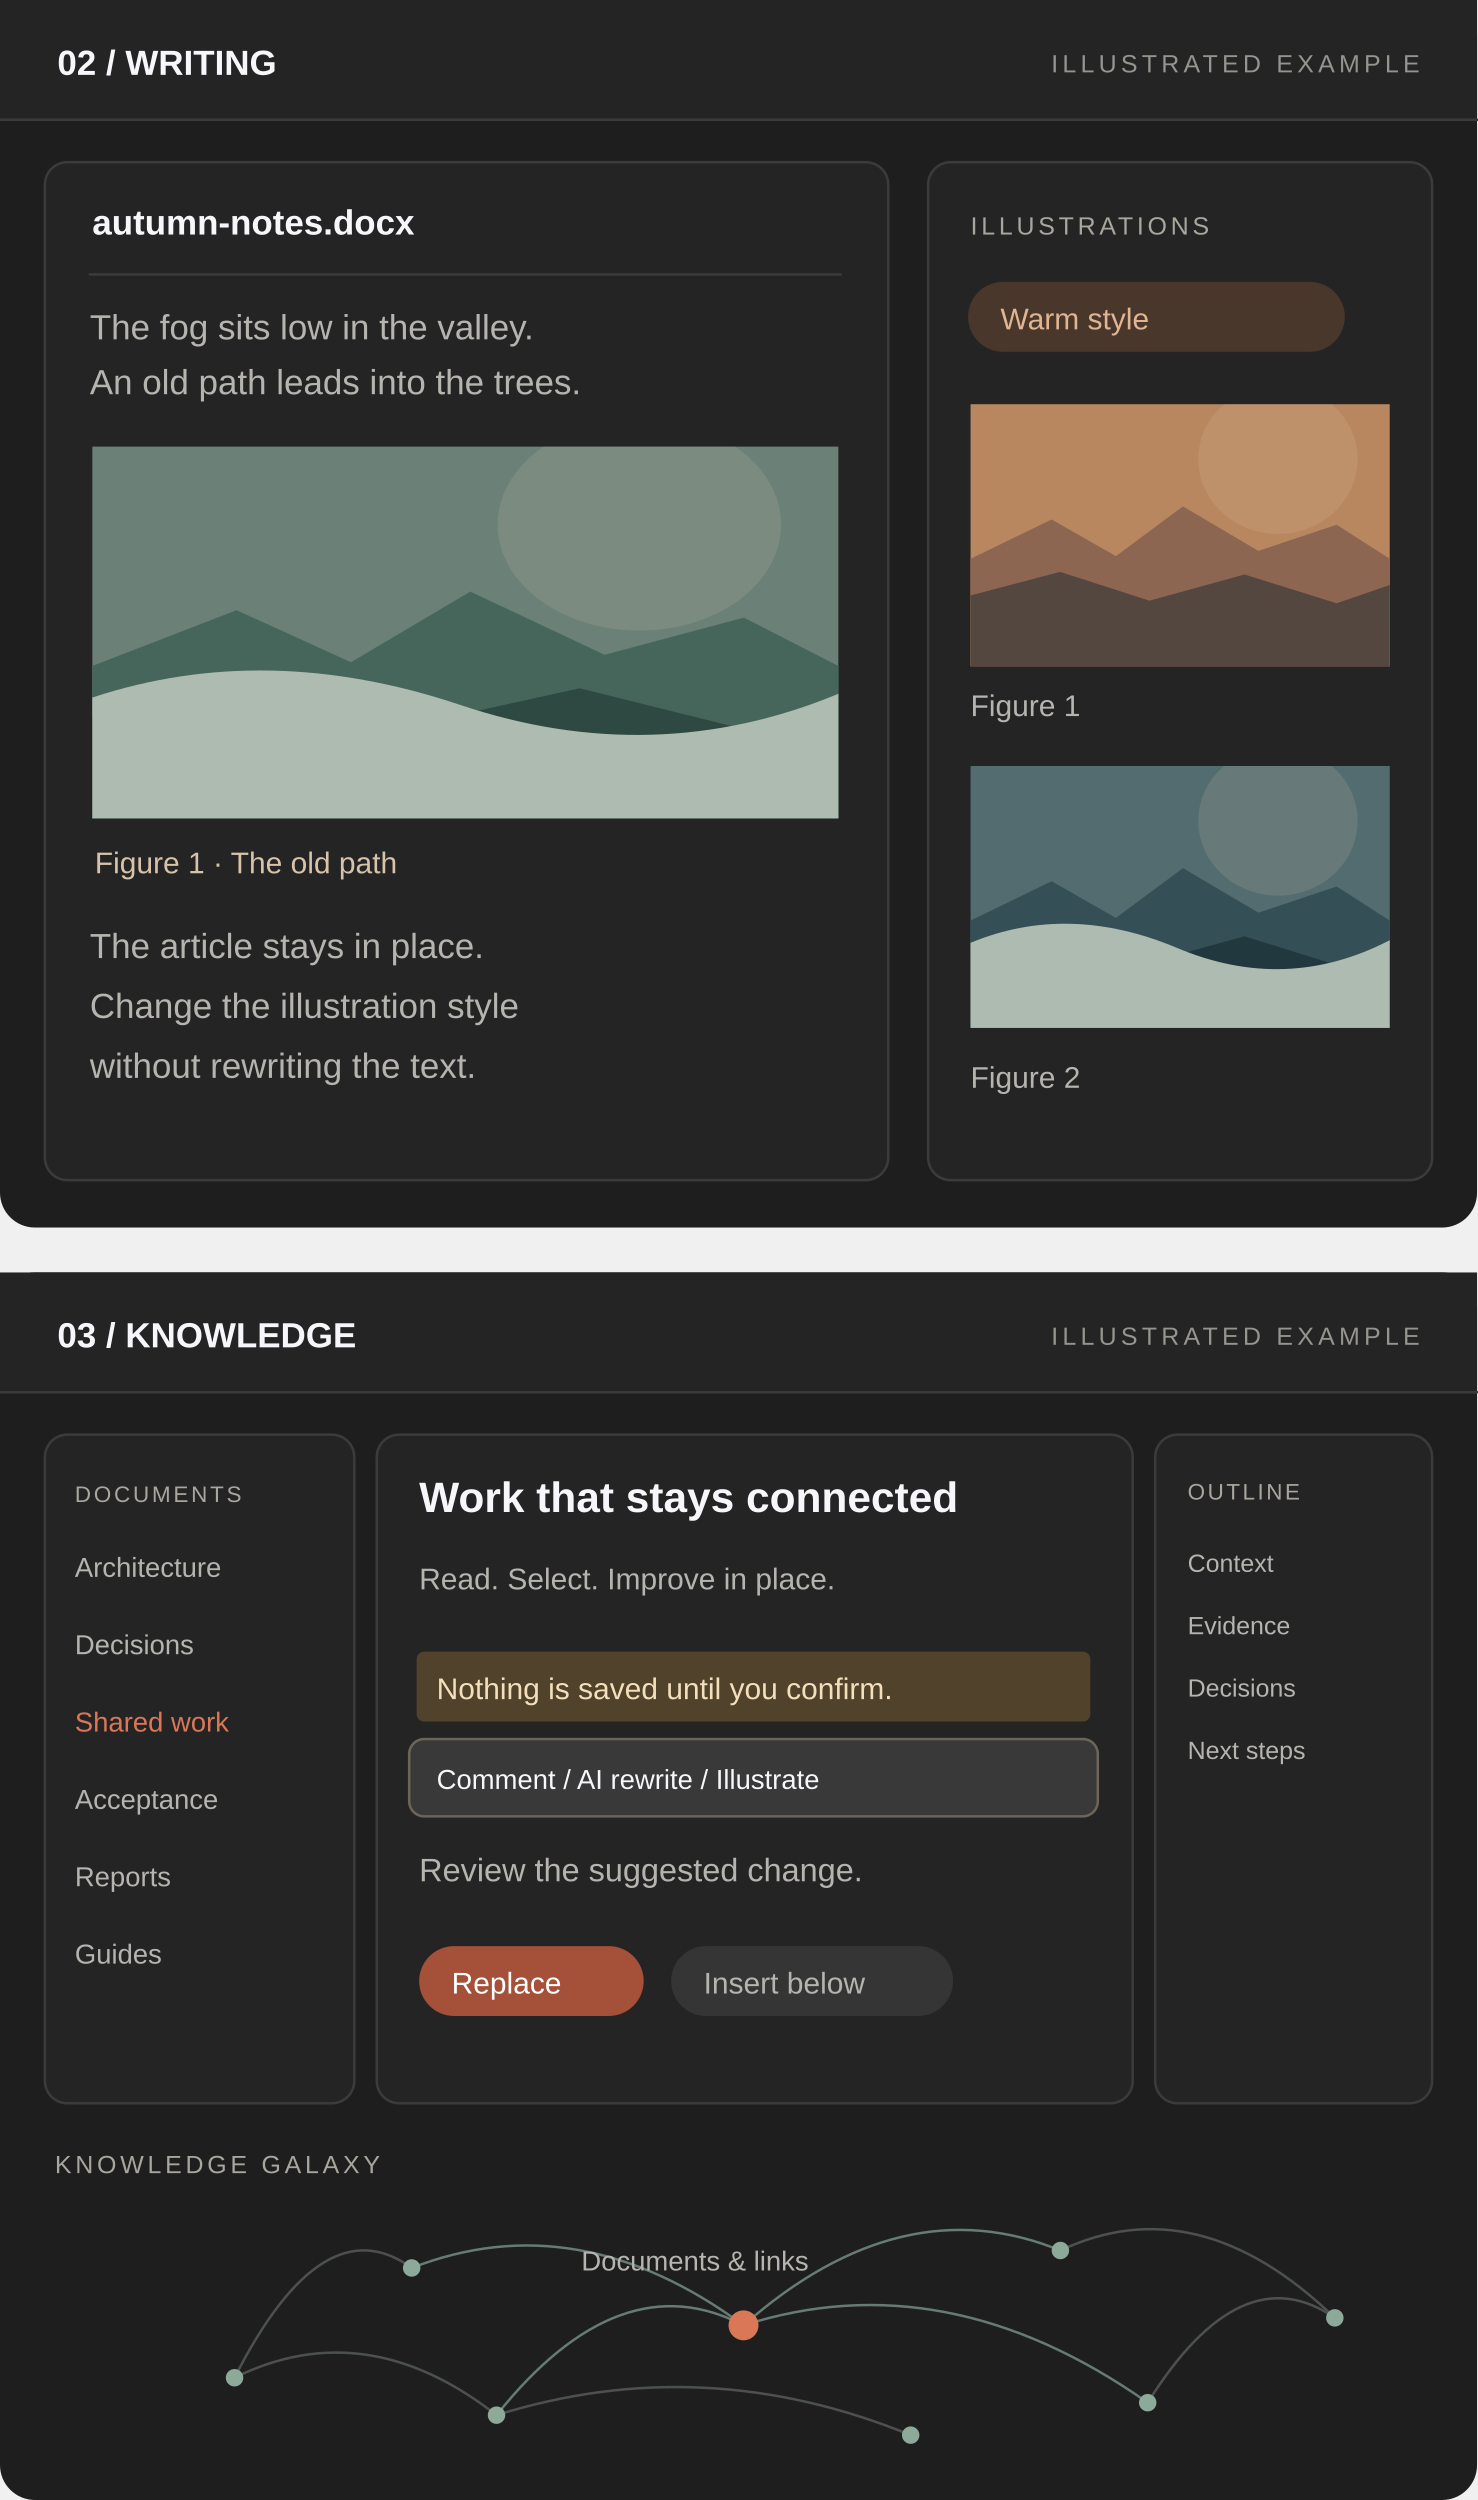
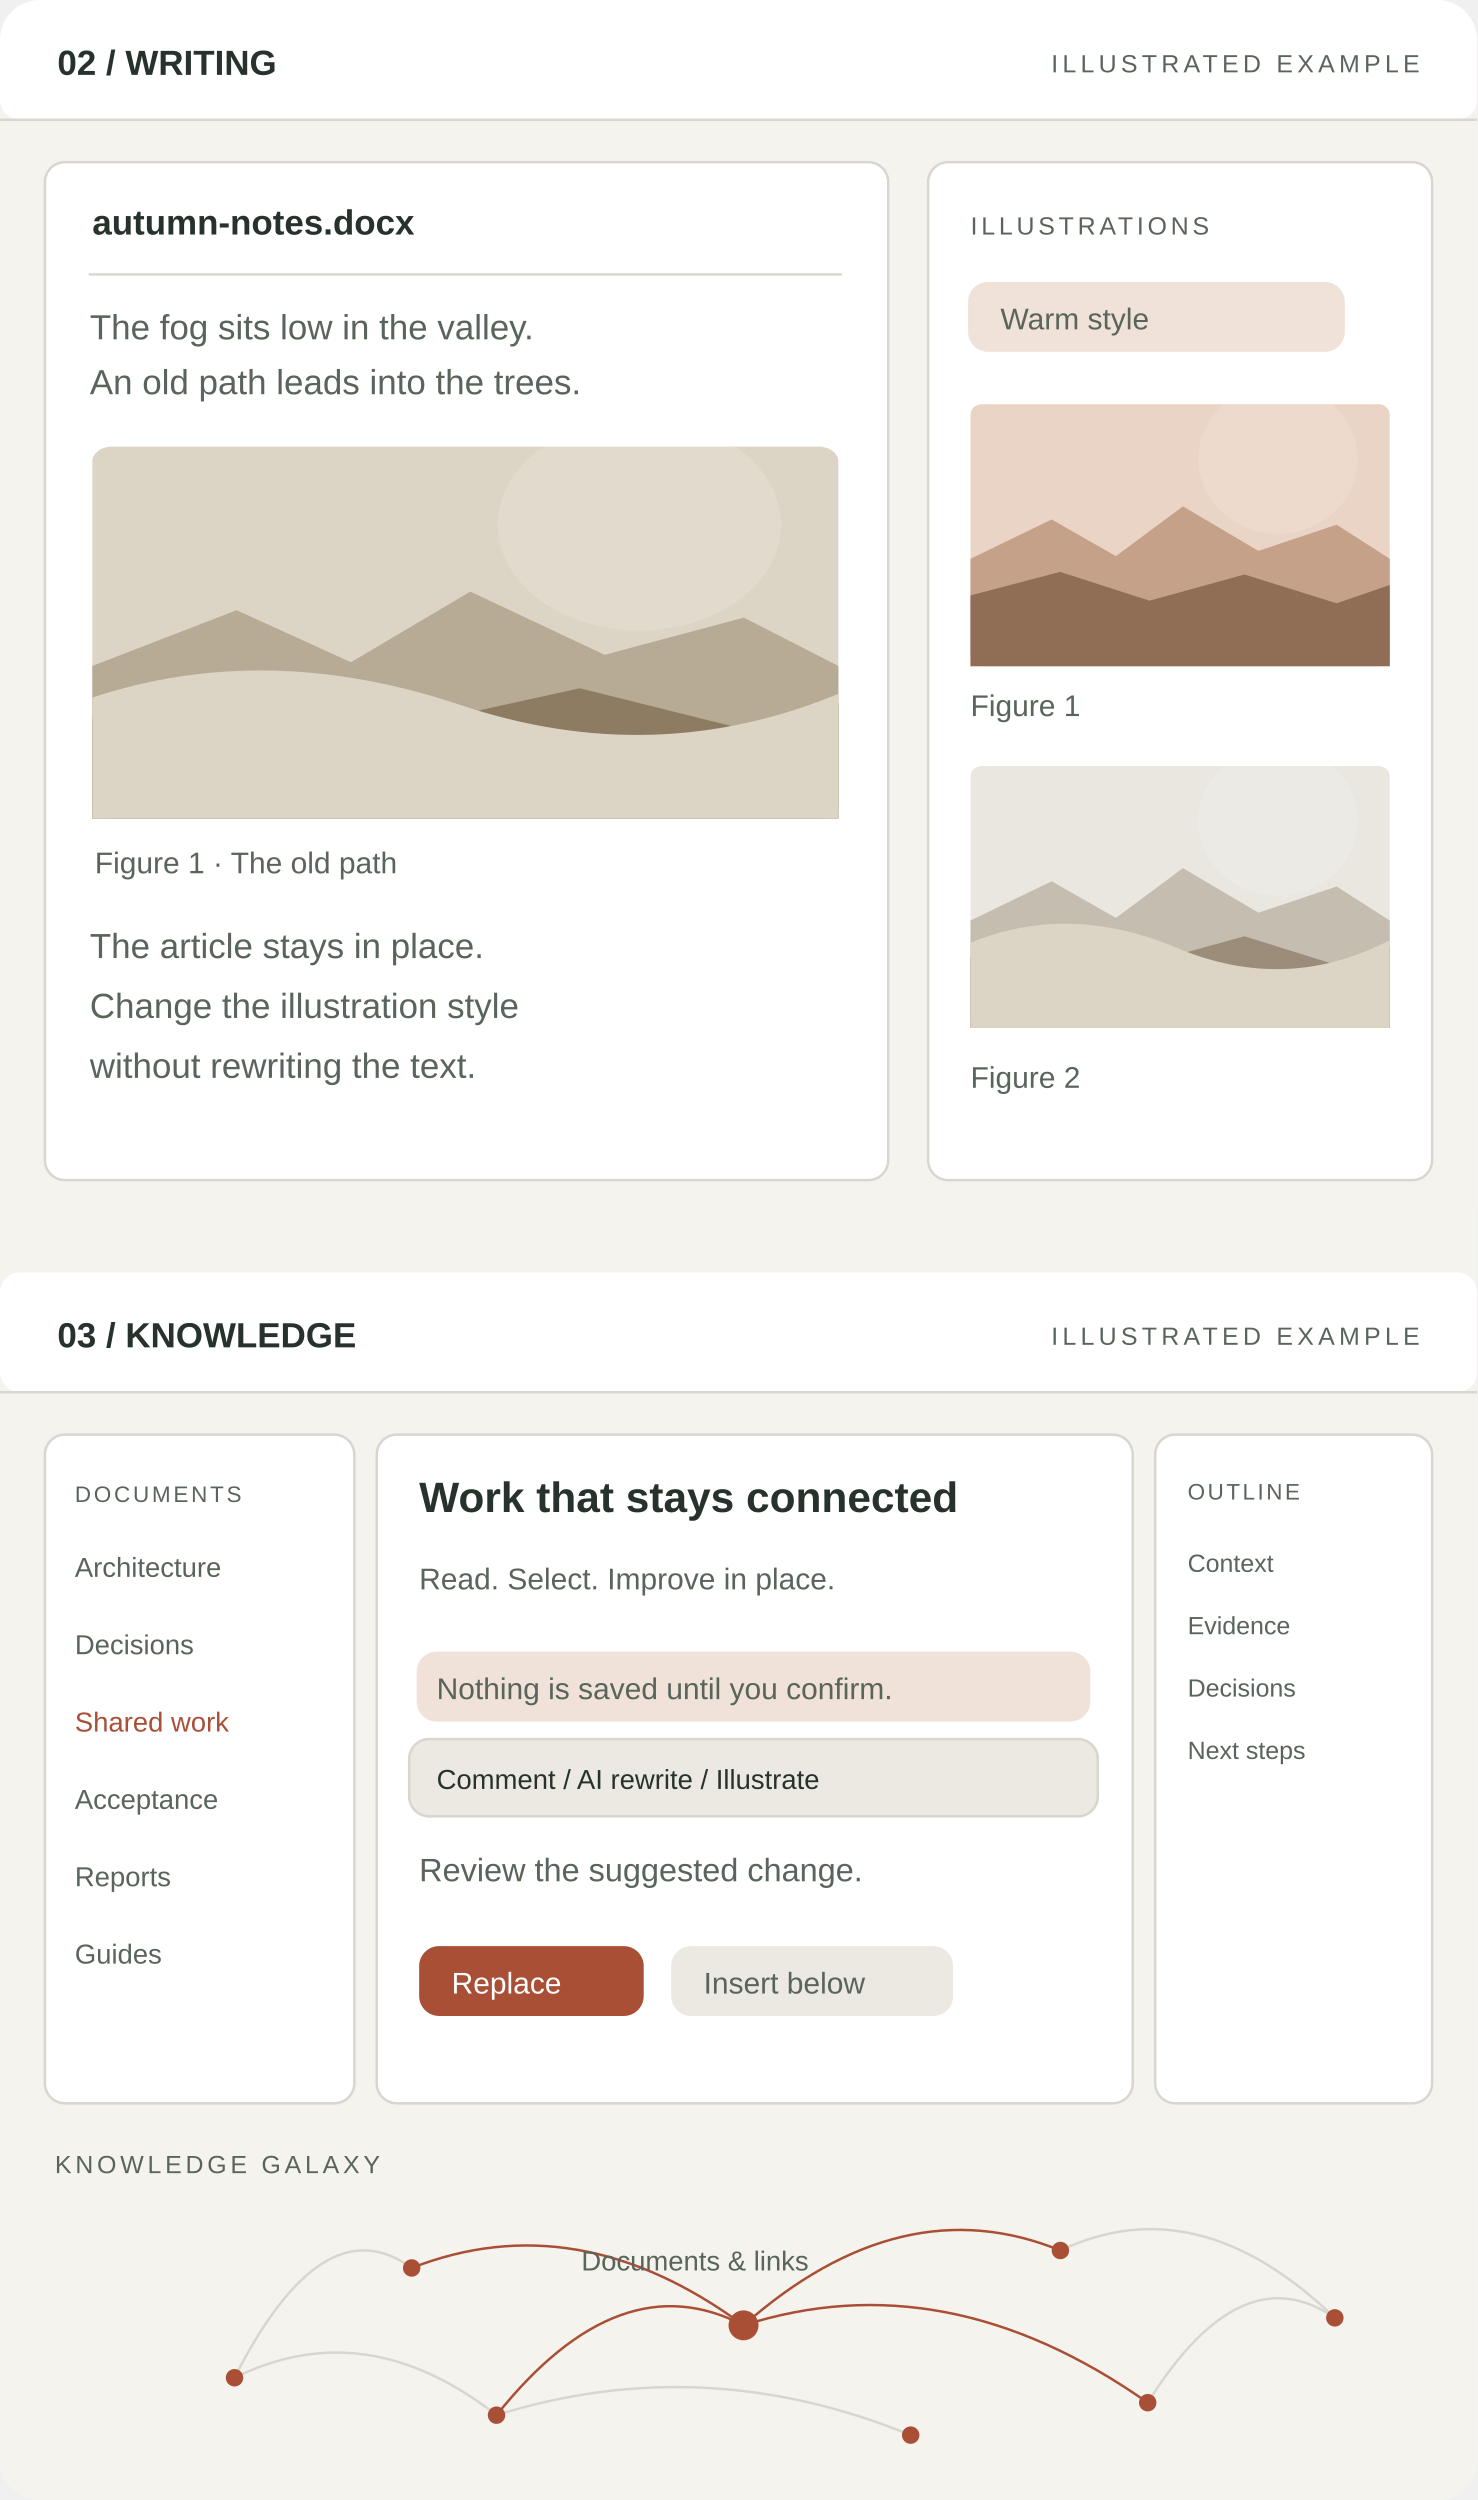
<svg xmlns="http://www.w3.org/2000/svg" width="592" height="1002" viewBox="0 0 592 1002" role="img" aria-labelledby="title">
  <defs>
+     <clipPath id="frame">
+       <rect x="0" y="0" width="592" height="1002" rx="16" />
+     </clipPath>
    <pattern id="dots" width="18" height="18" patternUnits="userSpaceOnUse">
-       <circle cx="2" cy="2" r=".75" fill="#777" opacity=".24" />
+       <circle cx="2" cy="2" r=".75" fill="#D8D6CE" opacity=".24" />
    </pattern>
  </defs>
-   <rect x="0" y="0" width="592" height="492" rx="14" fill="#1e1e1e" />
-   <rect x="0" y="0" width="592" height="48" rx="0" fill="#242425" />
-   <path d="M0 48H592" fill="none" stroke="#3c3b3b" stroke-width="1" stroke-linecap="round" stroke-linejoin="round" />
-   <text x="23" y="30" font-size="14" fill="#f7f7fb" font-weight="600" font-family="Arial, Helvetica, sans-serif">02 / WRITING</text>
-   <text x="569" y="29" font-family="Arial,Helvetica,sans-serif" font-size="10" fill="#96948e" letter-spacing="1.7" text-anchor="end">ILLUSTRATED EXAMPLE</text>
-   <rect x="18" y="65" width="338" height="408" rx="9" fill="#242425" stroke="#3c3b3b" />
-   <rect x="372" y="65" width="202" height="408" rx="9" fill="#242425" stroke="#3c3b3b" />
-   <text x="37" y="94" font-size="14" fill="#f7f7fb" font-weight="600" font-family="Arial, Helvetica, sans-serif">autumn-notes.docx</text>
-   <path d="M36 110H337" fill="none" stroke="#3c3b3b" stroke-width="1" stroke-linecap="round" stroke-linejoin="round" />
-   <text x="36" y="136" font-size="14" fill="#b6b4af" font-weight="400" font-family="Arial, Helvetica, sans-serif">The fog sits low in the valley.</text>
-   <text x="36" y="158" font-size="14" fill="#b6b4af" font-weight="400" font-family="Arial, Helvetica, sans-serif">An old path leads into the trees.</text>
-   <svg x="37" y="179" width="299" height="149" viewBox="0 0 300 200" preserveAspectRatio="none">
-     <rect x="0" y="0" width="300" height="200" rx="0" fill="#6b8077" />
-     <circle cx="220" cy="42" r="57" fill="#e4d3b0" opacity=".14" />
-     <path d="M0 118L58 88L104 116L152 78L206 112L262 92L300 118V200H0Z" fill="#46665c" stroke="none" stroke-width="0" stroke-linecap="round" stroke-linejoin="round" />
-     <path d="M0 146L64 128L128 150L196 130L262 152L300 138V200H0Z" fill="#2d4941" stroke="none" stroke-width="0" stroke-linecap="round" stroke-linejoin="round" />
-     <path d="M0 135Q70 104 148 139T300 133V200H0Z" fill="#aebbb0" stroke="none" stroke-width="0" stroke-linecap="round" stroke-linejoin="round" />
-   </svg>
-   <text x="38" y="350" font-size="12" fill="#d7c3aa" font-weight="400" font-family="Arial, Helvetica, sans-serif">Figure 1 · The old path</text>
-   <text x="36" y="384" font-size="14" fill="#b6b4af" font-weight="400" font-family="Arial, Helvetica, sans-serif">The article stays in place.</text>
-   <text x="36" y="408" font-size="14" fill="#b6b4af" font-weight="400" font-family="Arial, Helvetica, sans-serif">Change the illustration style</text>
-   <text x="36" y="432" font-size="14" fill="#b6b4af" font-weight="400" font-family="Arial, Helvetica, sans-serif">without rewriting the text.</text>
-   <text x="389" y="94" font-size="10" fill="#a9a69e" font-weight="400" font-family="Arial, Helvetica, sans-serif" letter-spacing="1.5">ILLUSTRATIONS</text>
-   <rect x="388" y="113" width="151" height="28" rx="14" fill="#49372b" />
-   <text x="401" y="132" font-size="12" fill="#e0b592" font-weight="400" font-family="Arial, Helvetica, sans-serif">Warm style</text>
-   <svg x="389" y="162" width="168" height="105" viewBox="0 0 300 200" preserveAspectRatio="none">
-     <rect x="0" y="0" width="300" height="200" rx="0" fill="#b88760" />
-     <circle cx="220" cy="42" r="57" fill="#e4d3b0" opacity=".14" />
-     <path d="M0 118L58 88L104 116L152 78L206 112L262 92L300 118V200H0Z" fill="#8d6652" stroke="none" stroke-width="0" stroke-linecap="round" stroke-linejoin="round" />
-     <path d="M0 146L64 128L128 150L196 130L262 152L300 138V200H0Z" fill="#534740" stroke="none" stroke-width="0" stroke-linecap="round" stroke-linejoin="round" />
-   </svg>
-   <text x="389" y="287" font-size="12" fill="#b6b4af" font-weight="400" font-family="Arial, Helvetica, sans-serif">Figure 1</text>
-   <svg x="389" y="307" width="168" height="105" viewBox="0 0 300 200" preserveAspectRatio="none">
-     <rect x="0" y="0" width="300" height="200" rx="0" fill="#536c70" />
-     <circle cx="220" cy="42" r="57" fill="#e4d3b0" opacity=".14" />
-     <path d="M0 118L58 88L104 116L152 78L206 112L262 92L300 118V200H0Z" fill="#344f55" stroke="none" stroke-width="0" stroke-linecap="round" stroke-linejoin="round" />
-     <path d="M0 146L64 128L128 150L196 130L262 152L300 138V200H0Z" fill="#21383f" stroke="none" stroke-width="0" stroke-linecap="round" stroke-linejoin="round" />
-     <path d="M0 135Q70 104 148 139T300 133V200H0Z" fill="#aebbb0" stroke="none" stroke-width="0" stroke-linecap="round" stroke-linejoin="round" />
-   </svg>
-   <text x="389" y="436" font-size="12" fill="#b6b4af" font-weight="400" font-family="Arial, Helvetica, sans-serif">Figure 2</text>
-   <g transform="translate(0 510)">
-     <rect x="0" y="0" width="592" height="492" rx="14" fill="#1e1e1e" />
-     <rect x="0" y="0" width="592" height="48" rx="0" fill="#242425" />
-     <path d="M0 48H592" fill="none" stroke="#3c3b3b" stroke-width="1" stroke-linecap="round" stroke-linejoin="round" />
-     <text x="23" y="30" font-size="14" fill="#f7f7fb" font-weight="600" font-family="Arial, Helvetica, sans-serif">03 / KNOWLEDGE</text>
-     <text x="569" y="29" font-family="Arial,Helvetica,sans-serif" font-size="10" fill="#96948e" letter-spacing="1.7" text-anchor="end">ILLUSTRATED EXAMPLE</text>
-     <rect x="18" y="65" width="124" height="268" rx="9" fill="#242425" stroke="#3c3b3b" />
-     <rect x="151" y="65" width="303" height="268" rx="9" fill="#242425" stroke="#3c3b3b" />
-     <rect x="463" y="65" width="111" height="268" rx="9" fill="#242425" stroke="#3c3b3b" />
-     <text x="30" y="92" font-size="9" fill="#a9a69e" font-weight="400" font-family="Arial, Helvetica, sans-serif" letter-spacing="1.1">DOCUMENTS</text>
-     <text x="30" y="122" font-size="11" fill="#b6b4af" font-weight="400" font-family="Arial, Helvetica, sans-serif">Architecture</text>
-     <text x="30" y="153" font-size="11" fill="#b6b4af" font-weight="400" font-family="Arial, Helvetica, sans-serif">  Decisions</text>
-     <text x="30" y="184" font-size="11" fill="#D97757" font-weight="400" font-family="Arial, Helvetica, sans-serif">  Shared work</text>
-     <text x="30" y="215" font-size="11" fill="#b6b4af" font-weight="400" font-family="Arial, Helvetica, sans-serif">Acceptance</text>
-     <text x="30" y="246" font-size="11" fill="#b6b4af" font-weight="400" font-family="Arial, Helvetica, sans-serif">  Reports</text>
-     <text x="30" y="277" font-size="11" fill="#b6b4af" font-weight="400" font-family="Arial, Helvetica, sans-serif">  Guides</text>
-     <text x="168" y="96" font-size="17" fill="#f7f7fb" font-weight="600" font-family="Arial, Helvetica, sans-serif">Work that stays connected</text>
-     <text x="168" y="127" font-size="12" fill="#b6b4af" font-weight="400" font-family="Arial, Helvetica, sans-serif">Read. Select. Improve in place.</text>
-     <rect x="167" y="152" width="270" height="28" rx="3" fill="#51422c" />
-     <text x="175" y="171" font-size="12" fill="#f4dfbd" font-weight="400" font-family="Arial, Helvetica, sans-serif">Nothing is saved until you confirm.</text>
-     <rect x="164" y="187" width="276" height="31" rx="6" fill="#393939" stroke="#6d6559" />
-     <text x="175" y="207" font-size="11" fill="#f7f7fb" font-weight="400" font-family="Arial, Helvetica, sans-serif">Comment   /   AI rewrite   /   Illustrate</text>
-     <text x="168" y="244" font-size="13" fill="#b6b4af" font-weight="400" font-family="Arial, Helvetica, sans-serif">Review the suggested change.</text>
-     <rect x="168" y="270" width="90" height="28" rx="14" fill="#a55038" />
-     <text x="181" y="289" font-size="12" fill="#fff" font-weight="400" font-family="Arial, Helvetica, sans-serif">Replace</text>
-     <rect x="269" y="270" width="113" height="28" rx="14" fill="#353535" />
-     <text x="282" y="289" font-size="12" fill="#b6b4af" font-weight="400" font-family="Arial, Helvetica, sans-serif">Insert below</text>
-     <text x="476" y="91" font-size="9" fill="#a9a69e" font-weight="400" font-family="Arial, Helvetica, sans-serif" letter-spacing="1">OUTLINE</text>
-     <text x="476" y="120" font-size="10" fill="#b6b4af" font-weight="400" font-family="Arial, Helvetica, sans-serif">Context</text>
-     <text x="476" y="145" font-size="10" fill="#b6b4af" font-weight="400" font-family="Arial, Helvetica, sans-serif">  Evidence</text>
-     <text x="476" y="170" font-size="10" fill="#b6b4af" font-weight="400" font-family="Arial, Helvetica, sans-serif">  Decisions</text>
-     <text x="476" y="195" font-size="10" fill="#b6b4af" font-weight="400" font-family="Arial, Helvetica, sans-serif">Next steps</text>
-     <text x="22" y="361" font-size="10" fill="#a9a69e" font-weight="400" font-family="Arial, Helvetica, sans-serif" letter-spacing="1.5">KNOWLEDGE GALAXY</text>
-     <path d="M298 422Q231.5 373 165 399" fill="none" stroke="#657b74" stroke-width="1" stroke-linecap="round" stroke-linejoin="round" />
-     <path d="M298 422Q248.5 396 199 458" fill="none" stroke="#657b74" stroke-width="1" stroke-linecap="round" stroke-linejoin="round" />
-     <path d="M298 422Q361.5 366 425 392" fill="none" stroke="#657b74" stroke-width="1" stroke-linecap="round" stroke-linejoin="round" />
-     <path d="M298 422Q379.0 396 460 453" fill="none" stroke="#657b74" stroke-width="1" stroke-linecap="round" stroke-linejoin="round" />
-     <path d="M165 399Q129.5 373 94 443" fill="none" stroke="#4c514f" stroke-width="1" stroke-linecap="round" stroke-linejoin="round" />
-     <path d="M199 458Q282.0 432 365 466" fill="none" stroke="#4c514f" stroke-width="1" stroke-linecap="round" stroke-linejoin="round" />
-     <path d="M425 392Q480.0 366 535 419" fill="none" stroke="#4c514f" stroke-width="1" stroke-linecap="round" stroke-linejoin="round" />
-     <path d="M460 453Q497.5 393 535 419" fill="none" stroke="#4c514f" stroke-width="1" stroke-linecap="round" stroke-linejoin="round" />
-     <path d="M94 443Q146.5 417 199 458" fill="none" stroke="#4c514f" stroke-width="1" stroke-linecap="round" stroke-linejoin="round" />
-     <circle cx="298" cy="422" r="6" fill="#D97757" />
-     <circle cx="165" cy="399" r="3.5" fill="#8ca99a" />
-     <circle cx="199" cy="458" r="3.5" fill="#8ca99a" />
-     <circle cx="425" cy="392" r="3.5" fill="#8ca99a" />
-     <circle cx="460" cy="453" r="3.5" fill="#8ca99a" />
-     <circle cx="94" cy="443" r="3.5" fill="#8ca99a" />
-     <circle cx="365" cy="466" r="3.5" fill="#8ca99a" />
-     <circle cx="535" cy="419" r="3.5" fill="#8ca99a" />
-     <text x="233" y="400" font-size="11" fill="#b6b4af" font-weight="400" font-family="Arial, Helvetica, sans-serif">Documents &amp; links</text>
+   <rect x="0" y="0" width="592" height="1002" rx="16" fill="#F5F3EE" />
+   <g clip-path="url(#frame)">
+     <rect x="0" y="0" width="592" height="492" rx="8" fill="#F5F3EE" />
+     <rect x="0" y="0" width="592" height="48" rx="8" fill="#FFFFFF" />
+     <path d="M0 48H592" fill="none" stroke="#D8D6CE" stroke-width="1" stroke-linecap="round" stroke-linejoin="round" />
+     <text x="23" y="30" font-size="14" fill="#26322B" font-weight="600" font-family="Arial, Helvetica, sans-serif">02 / WRITING</text>
+     <text x="569" y="29" font-family="Arial, Helvetica, sans-serif" font-size="10" fill="#59645B" letter-spacing="1.7" text-anchor="end">ILLUSTRATED EXAMPLE</text>
+     <rect x="18" y="65" width="338" height="408" rx="8" fill="#FFFFFF" stroke="#D8D6CE" />
+     <rect x="372" y="65" width="202" height="408" rx="8" fill="#FFFFFF" stroke="#D8D6CE" />
+     <text x="37" y="94" font-size="14" fill="#26322B" font-weight="600" font-family="Arial, Helvetica, sans-serif">autumn-notes.docx</text>
+     <path d="M36 110H337" fill="none" stroke="#D8D6CE" stroke-width="1" stroke-linecap="round" stroke-linejoin="round" />
+     <text x="36" y="136" font-size="14" fill="#59645B" font-weight="400" font-family="Arial, Helvetica, sans-serif">The fog sits low in the valley.</text>
+     <text x="36" y="158" font-size="14" fill="#59645B" font-weight="400" font-family="Arial, Helvetica, sans-serif">An old path leads into the trees.</text>
+     <svg x="37" y="179" width="299" height="149" viewBox="0 0 300 200" preserveAspectRatio="none">
+       <rect x="0" y="0" width="300" height="200" rx="8" fill="#DCD4C5" />
+       <circle cx="220" cy="42" r="57" fill="#FFFFFF" opacity=".14" />
+       <path d="M0 118L58 88L104 116L152 78L206 112L262 92L300 118V200H0Z" fill="#B8AB95" stroke="none" stroke-width="0" stroke-linecap="round" stroke-linejoin="round" />
+       <path d="M0 146L64 128L128 150L196 130L262 152L300 138V200H0Z" fill="#8D7B62" stroke="none" stroke-width="0" stroke-linecap="round" stroke-linejoin="round" />
+       <path d="M0 135Q70 104 148 139T300 133V200H0Z" fill="#DCD4C5" stroke="none" stroke-width="0" stroke-linecap="round" stroke-linejoin="round" />
+     </svg>
+     <text x="38" y="350" font-size="12" fill="#59645B" font-weight="400" font-family="Arial, Helvetica, sans-serif">Figure 1 · The old path</text>
+     <text x="36" y="384" font-size="14" fill="#59645B" font-weight="400" font-family="Arial, Helvetica, sans-serif">The article stays in place.</text>
+     <text x="36" y="408" font-size="14" fill="#59645B" font-weight="400" font-family="Arial, Helvetica, sans-serif">Change the illustration style</text>
+     <text x="36" y="432" font-size="14" fill="#59645B" font-weight="400" font-family="Arial, Helvetica, sans-serif">without rewriting the text.</text>
+     <text x="389" y="94" font-size="10" fill="#59645B" font-weight="400" font-family="Arial, Helvetica, sans-serif" letter-spacing="1.5">ILLUSTRATIONS</text>
+     <rect x="388" y="113" width="151" height="28" rx="8" fill="#F0E2D8" />
+     <text x="401" y="132" font-size="12" fill="#59645B" font-weight="400" font-family="Arial, Helvetica, sans-serif">Warm style</text>
+     <svg x="389" y="162" width="168" height="105" viewBox="0 0 300 200" preserveAspectRatio="none">
+       <rect x="0" y="0" width="300" height="200" rx="8" fill="#EAD4C5" />
+       <circle cx="220" cy="42" r="57" fill="#FFFFFF" opacity=".14" />
+       <path d="M0 118L58 88L104 116L152 78L206 112L262 92L300 118V200H0Z" fill="#C5A18A" stroke="none" stroke-width="0" stroke-linecap="round" stroke-linejoin="round" />
+       <path d="M0 146L64 128L128 150L196 130L262 152L300 138V200H0Z" fill="#906D55" stroke="none" stroke-width="0" stroke-linecap="round" stroke-linejoin="round" />
+     </svg>
+     <text x="389" y="287" font-size="12" fill="#59645B" font-weight="400" font-family="Arial, Helvetica, sans-serif">Figure 1</text>
+     <svg x="389" y="307" width="168" height="105" viewBox="0 0 300 200" preserveAspectRatio="none">
+       <rect x="0" y="0" width="300" height="200" rx="8" fill="#E9E7E0" />
+       <circle cx="220" cy="42" r="57" fill="#FFFFFF" opacity=".14" />
+       <path d="M0 118L58 88L104 116L152 78L206 112L262 92L300 118V200H0Z" fill="#C5BDAF" stroke="none" stroke-width="0" stroke-linecap="round" stroke-linejoin="round" />
+       <path d="M0 146L64 128L128 150L196 130L262 152L300 138V200H0Z" fill="#9C8D7B" stroke="none" stroke-width="0" stroke-linecap="round" stroke-linejoin="round" />
+       <path d="M0 135Q70 104 148 139T300 133V200H0Z" fill="#DCD4C5" stroke="none" stroke-width="0" stroke-linecap="round" stroke-linejoin="round" />
+     </svg>
+     <text x="389" y="436" font-size="12" fill="#59645B" font-weight="400" font-family="Arial, Helvetica, sans-serif">Figure 2</text>
+     <g transform="translate(0 510)">
+       <rect x="0" y="0" width="592" height="492" rx="8" fill="#F5F3EE" />
+       <rect x="0" y="0" width="592" height="48" rx="8" fill="#FFFFFF" />
+       <path d="M0 48H592" fill="none" stroke="#D8D6CE" stroke-width="1" stroke-linecap="round" stroke-linejoin="round" />
+       <text x="23" y="30" font-size="14" fill="#26322B" font-weight="600" font-family="Arial, Helvetica, sans-serif">03 / KNOWLEDGE</text>
+       <text x="569" y="29" font-family="Arial, Helvetica, sans-serif" font-size="10" fill="#59645B" letter-spacing="1.7" text-anchor="end">ILLUSTRATED EXAMPLE</text>
+       <rect x="18" y="65" width="124" height="268" rx="8" fill="#FFFFFF" stroke="#D8D6CE" />
+       <rect x="151" y="65" width="303" height="268" rx="8" fill="#FFFFFF" stroke="#D8D6CE" />
+       <rect x="463" y="65" width="111" height="268" rx="8" fill="#FFFFFF" stroke="#D8D6CE" />
+       <text x="30" y="92" font-size="9" fill="#59645B" font-weight="400" font-family="Arial, Helvetica, sans-serif" letter-spacing="1.1">DOCUMENTS</text>
+       <text x="30" y="122" font-size="11" fill="#59645B" font-weight="400" font-family="Arial, Helvetica, sans-serif">Architecture</text>
+       <text x="30" y="153" font-size="11" fill="#59645B" font-weight="400" font-family="Arial, Helvetica, sans-serif">  Decisions</text>
+       <text x="30" y="184" font-size="11" fill="#A94F36" font-weight="400" font-family="Arial, Helvetica, sans-serif">  Shared work</text>
+       <text x="30" y="215" font-size="11" fill="#59645B" font-weight="400" font-family="Arial, Helvetica, sans-serif">Acceptance</text>
+       <text x="30" y="246" font-size="11" fill="#59645B" font-weight="400" font-family="Arial, Helvetica, sans-serif">  Reports</text>
+       <text x="30" y="277" font-size="11" fill="#59645B" font-weight="400" font-family="Arial, Helvetica, sans-serif">  Guides</text>
+       <text x="168" y="96" font-size="17" fill="#26322B" font-weight="600" font-family="Arial, Helvetica, sans-serif">Work that stays connected</text>
+       <text x="168" y="127" font-size="12" fill="#59645B" font-weight="400" font-family="Arial, Helvetica, sans-serif">Read. Select. Improve in place.</text>
+       <rect x="167" y="152" width="270" height="28" rx="8" fill="#F0E2D8" />
+       <text x="175" y="171" font-size="12" fill="#59645B" font-weight="400" font-family="Arial, Helvetica, sans-serif">Nothing is saved until you confirm.</text>
+       <rect x="164" y="187" width="276" height="31" rx="8" fill="#ECE9E2" stroke="#D8D6CE" />
+       <text x="175" y="207" font-size="11" fill="#26322B" font-weight="400" font-family="Arial, Helvetica, sans-serif">Comment   /   AI rewrite   /   Illustrate</text>
+       <text x="168" y="244" font-size="13" fill="#59645B" font-weight="400" font-family="Arial, Helvetica, sans-serif">Review the suggested change.</text>
+       <rect x="168" y="270" width="90" height="28" rx="8" fill="#A94F36" />
+       <text x="181" y="289" font-size="12" fill="#FFFFFF" font-weight="400" font-family="Arial, Helvetica, sans-serif">Replace</text>
+       <rect x="269" y="270" width="113" height="28" rx="8" fill="#ECE9E2" />
+       <text x="282" y="289" font-size="12" fill="#59645B" font-weight="400" font-family="Arial, Helvetica, sans-serif">Insert below</text>
+       <text x="476" y="91" font-size="9" fill="#59645B" font-weight="400" font-family="Arial, Helvetica, sans-serif" letter-spacing="1">OUTLINE</text>
+       <text x="476" y="120" font-size="10" fill="#59645B" font-weight="400" font-family="Arial, Helvetica, sans-serif">Context</text>
+       <text x="476" y="145" font-size="10" fill="#59645B" font-weight="400" font-family="Arial, Helvetica, sans-serif">  Evidence</text>
+       <text x="476" y="170" font-size="10" fill="#59645B" font-weight="400" font-family="Arial, Helvetica, sans-serif">  Decisions</text>
+       <text x="476" y="195" font-size="10" fill="#59645B" font-weight="400" font-family="Arial, Helvetica, sans-serif">Next steps</text>
+       <text x="22" y="361" font-size="10" fill="#59645B" font-weight="400" font-family="Arial, Helvetica, sans-serif" letter-spacing="1.5">KNOWLEDGE GALAXY</text>
+       <path d="M298 422Q231.5 373 165 399" fill="none" stroke="#A94F36" stroke-width="1" stroke-linecap="round" stroke-linejoin="round" />
+       <path d="M298 422Q248.5 396 199 458" fill="none" stroke="#A94F36" stroke-width="1" stroke-linecap="round" stroke-linejoin="round" />
+       <path d="M298 422Q361.5 366 425 392" fill="none" stroke="#A94F36" stroke-width="1" stroke-linecap="round" stroke-linejoin="round" />
+       <path d="M298 422Q379.0 396 460 453" fill="none" stroke="#A94F36" stroke-width="1" stroke-linecap="round" stroke-linejoin="round" />
+       <path d="M165 399Q129.5 373 94 443" fill="none" stroke="#D8D6CE" stroke-width="1" stroke-linecap="round" stroke-linejoin="round" />
+       <path d="M199 458Q282.0 432 365 466" fill="none" stroke="#D8D6CE" stroke-width="1" stroke-linecap="round" stroke-linejoin="round" />
+       <path d="M425 392Q480.0 366 535 419" fill="none" stroke="#D8D6CE" stroke-width="1" stroke-linecap="round" stroke-linejoin="round" />
+       <path d="M460 453Q497.5 393 535 419" fill="none" stroke="#D8D6CE" stroke-width="1" stroke-linecap="round" stroke-linejoin="round" />
+       <path d="M94 443Q146.5 417 199 458" fill="none" stroke="#D8D6CE" stroke-width="1" stroke-linecap="round" stroke-linejoin="round" />
+       <circle cx="298" cy="422" r="6" fill="#A94F36" />
+       <circle cx="165" cy="399" r="3.5" fill="#A94F36" />
+       <circle cx="199" cy="458" r="3.5" fill="#A94F36" />
+       <circle cx="425" cy="392" r="3.5" fill="#A94F36" />
+       <circle cx="460" cy="453" r="3.5" fill="#A94F36" />
+       <circle cx="94" cy="443" r="3.5" fill="#A94F36" />
+       <circle cx="365" cy="466" r="3.5" fill="#A94F36" />
+       <circle cx="535" cy="419" r="3.5" fill="#A94F36" />
+       <text x="233" y="400" font-size="11" fill="#59645B" font-weight="400" font-family="Arial, Helvetica, sans-serif">Documents &amp; links</text>
+     </g>
  </g>
</svg>
